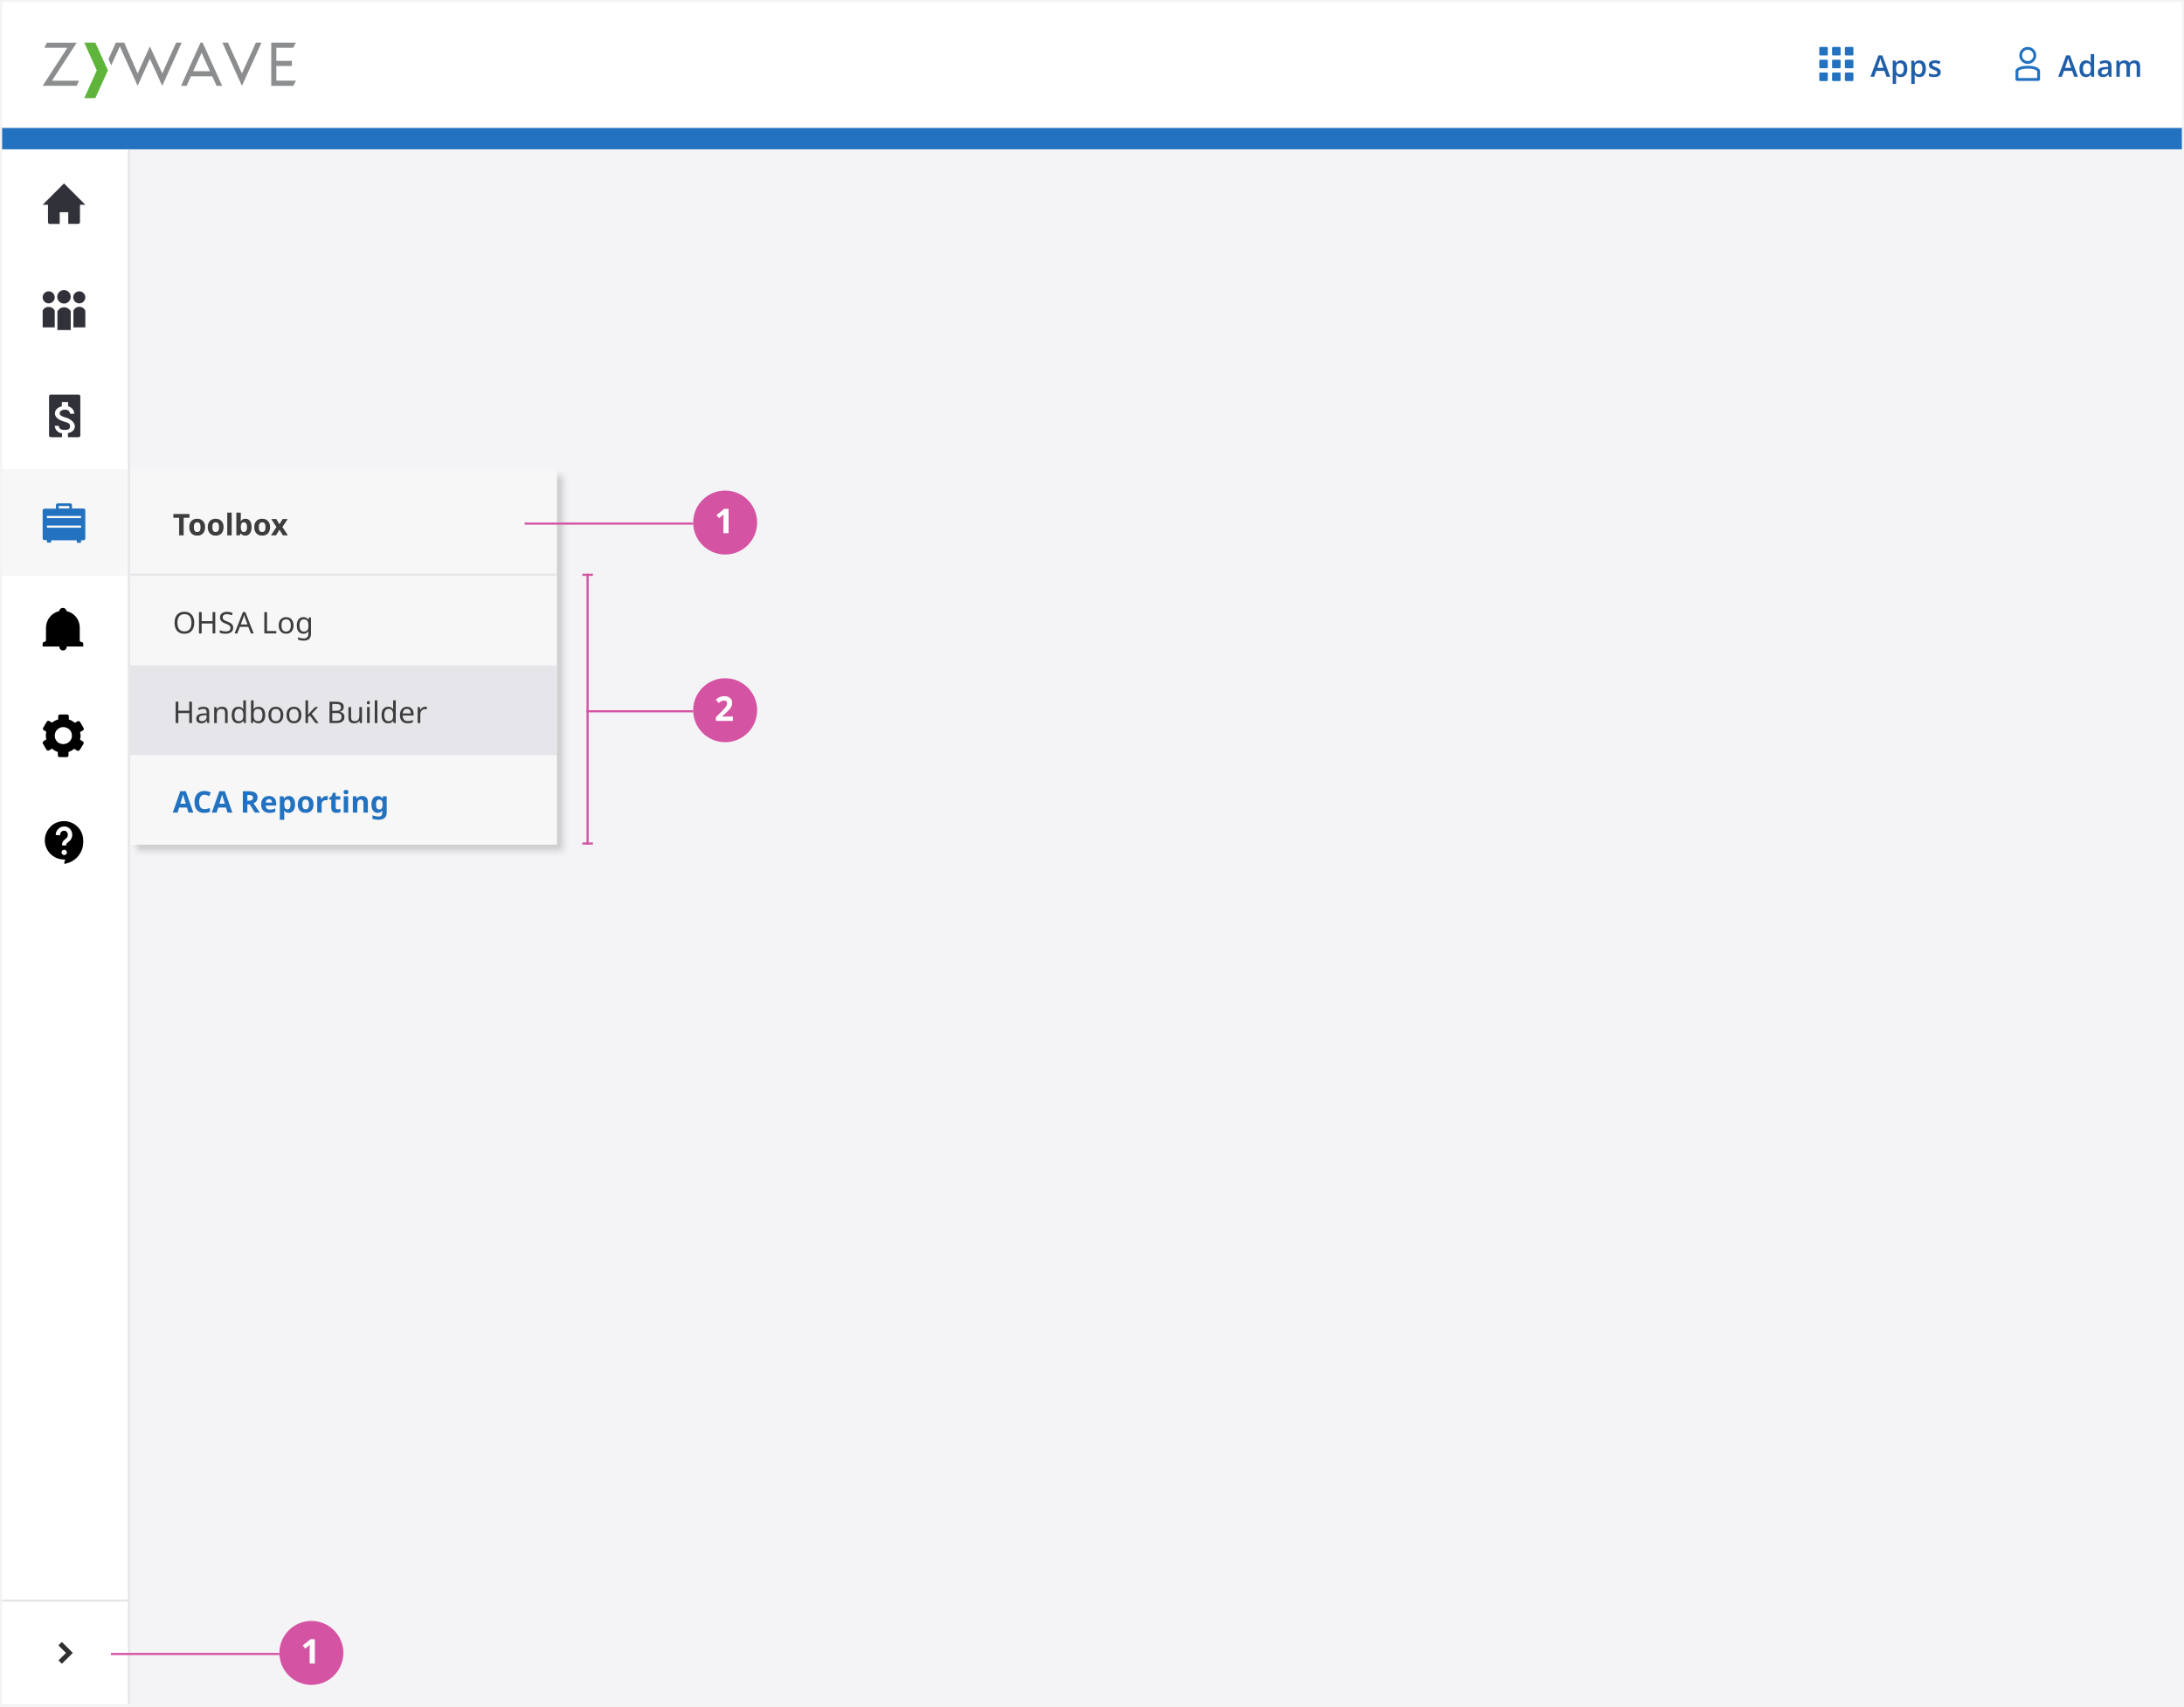
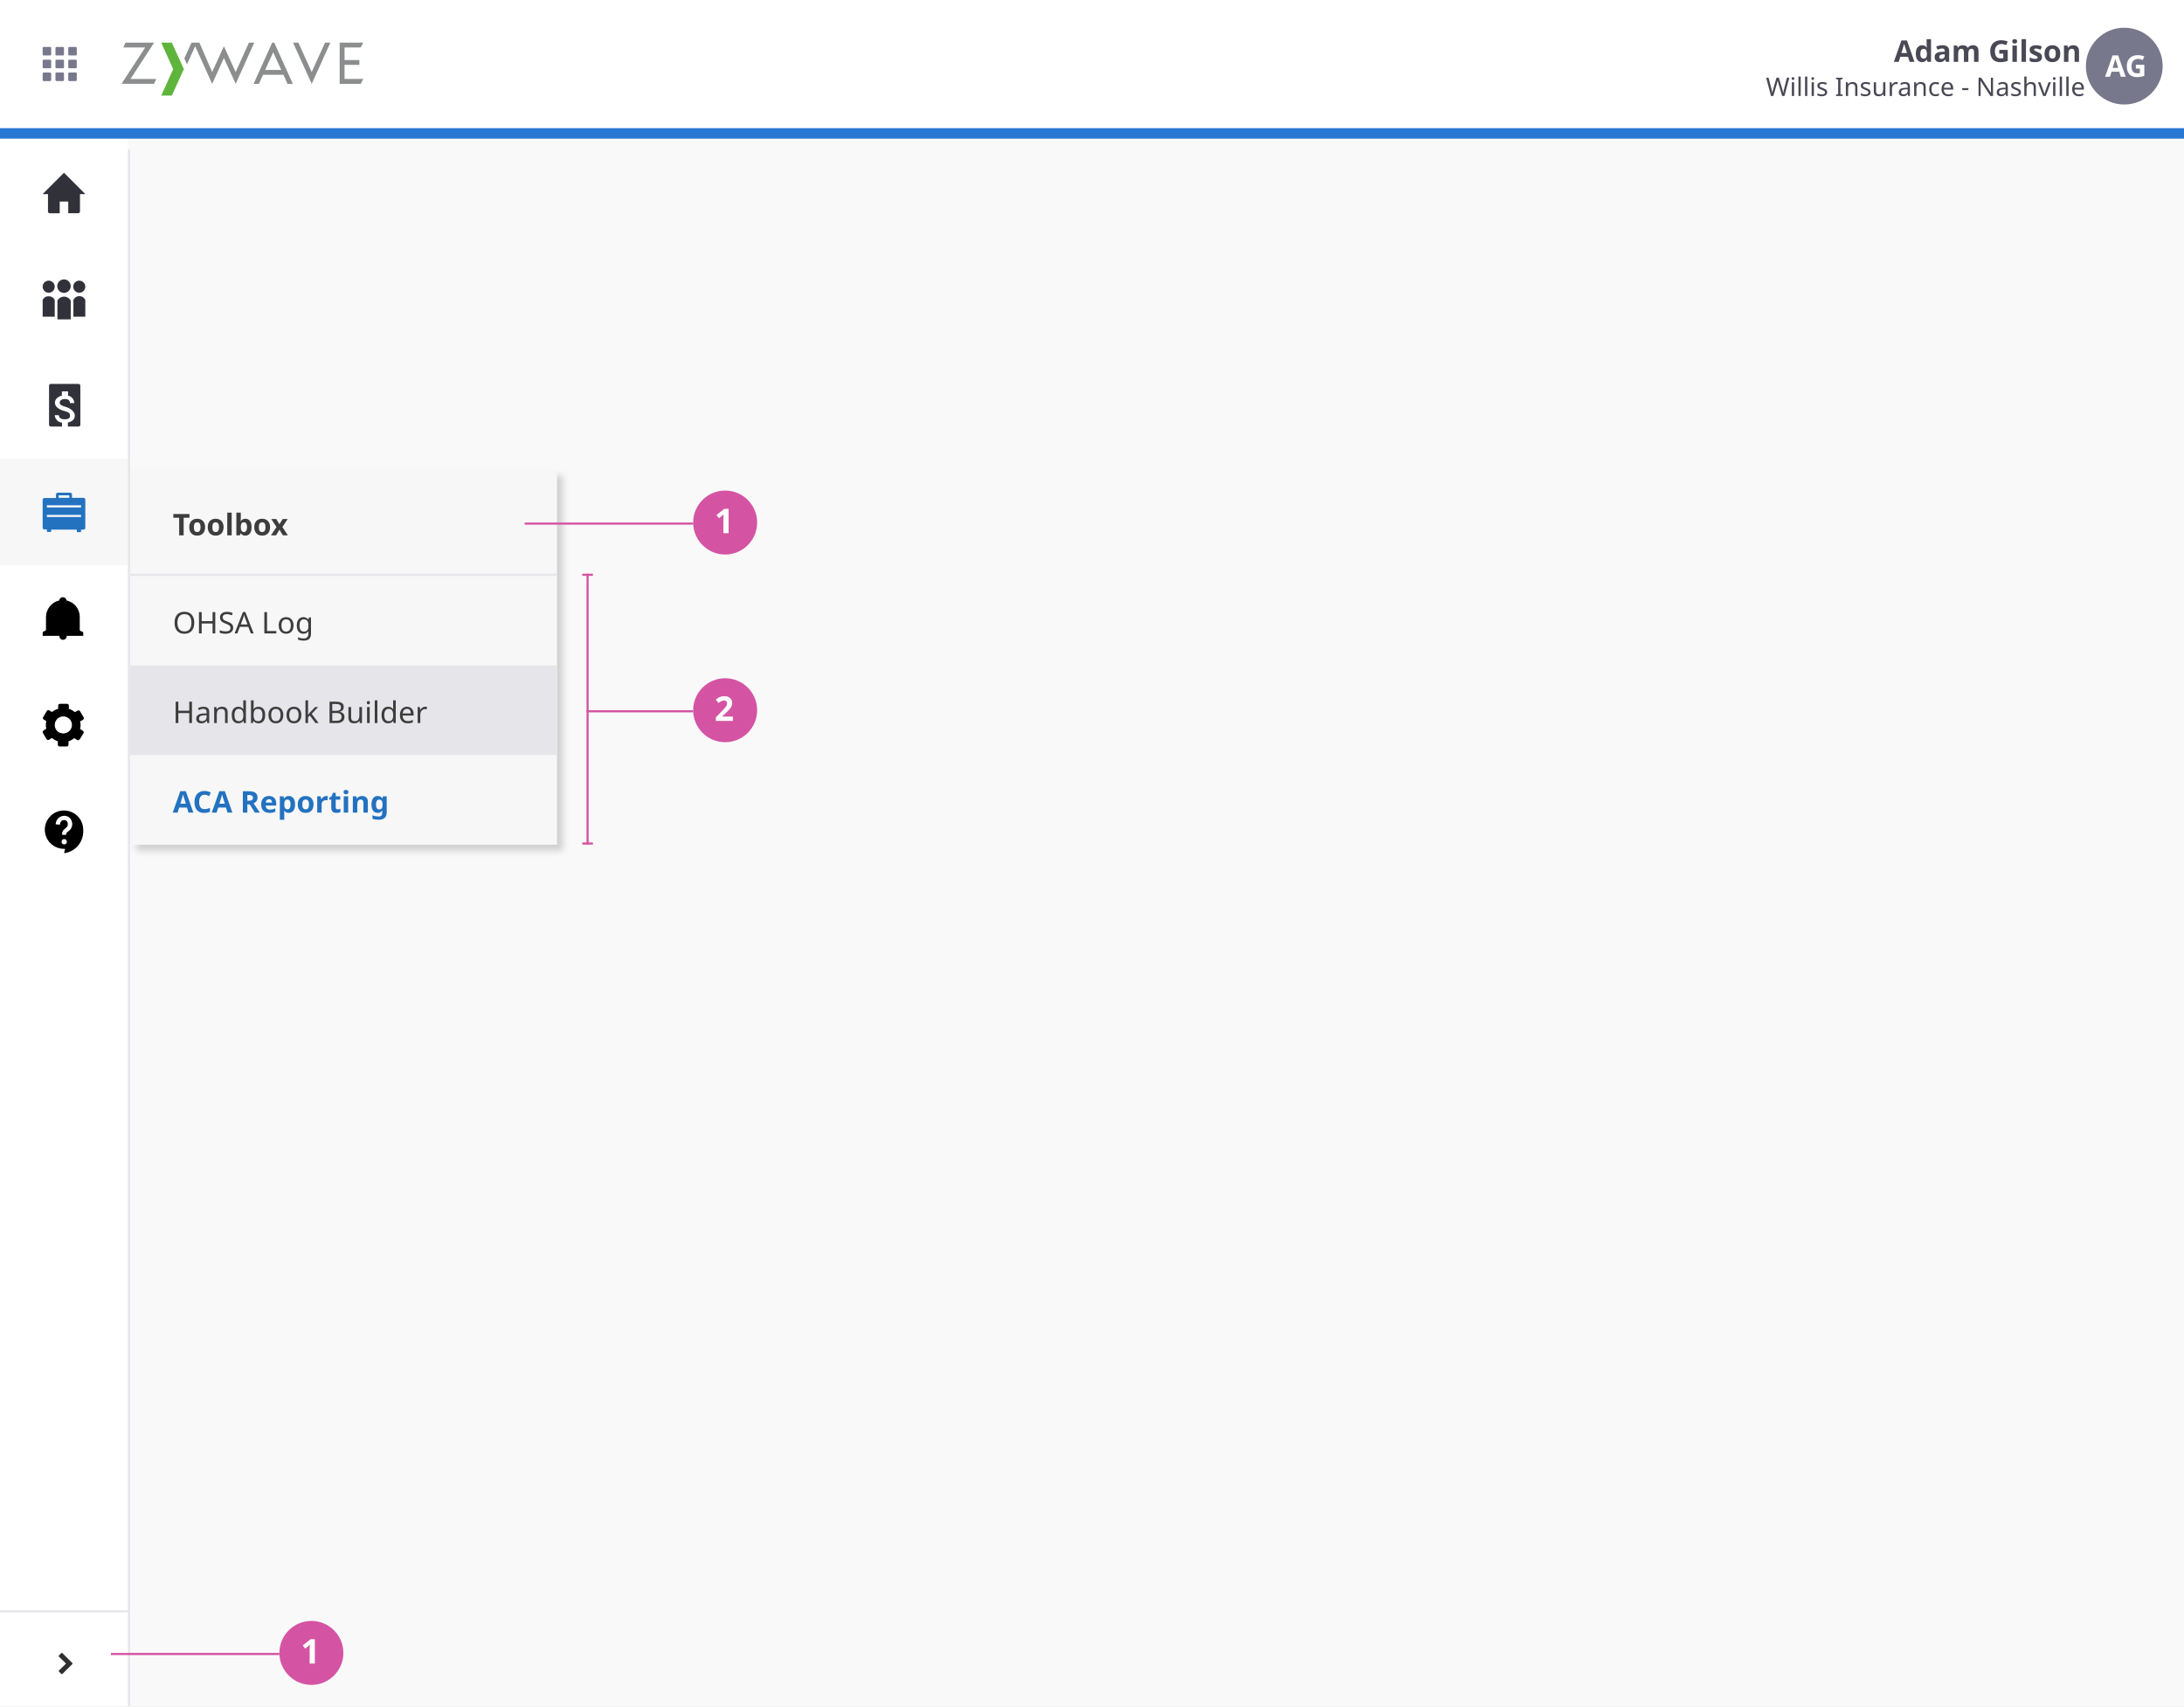
<svg xmlns="http://www.w3.org/2000/svg" width="1024" height="800" viewBox="0 0 1024 800">
  <defs>
-     <filter id="a" x="59.5" y="218.5" width="209" height="185" filterUnits="userSpaceOnUse">
+     <filter id="Rectangle_5362" x="59.5" y="218.5" width="209" height="185" filterUnits="userSpaceOnUse">
      <feOffset dx="3" dy="3" input="SourceAlpha" />
-       <feGaussianBlur stdDeviation="1.5" result="b" />
+       <feGaussianBlur stdDeviation="1.5" result="blur" />
      <feFlood flood-opacity="0.161" />
-       <feComposite operator="in" in2="b" />
+       <feComposite operator="in" in2="blur" />
      <feComposite in="SourceGraphic" />
    </filter>
-     <clipPath id="d">
+     <clipPath id="clip-sidenav-anatomy--desktop-collapsed">
      <rect width="1024" height="800" />
    </clipPath>
  </defs>
-   <g id="c" clip-path="url(#d)">
-     <rect width="1024" height="800" fill="#f4f4f6" />
-     <path d="M0,0H60V730H0V0Z" transform="translate(0 70)" fill="#fff" />
-     <rect width="60" height="50" transform="translate(0 70)" fill="none" />
-     <rect width="1024" height="60" fill="#fff" />
-     <path d="M0,0H1024V10H0Z" transform="translate(0 60)" fill="#2372c0" />
-     <path d="M284.1,240h24.865v24H284.1Z" transform="translate(662.564 -221)" fill="none" />
-     <rect width="82" height="36" rx="18" transform="translate(840 12)" fill="none" />
-     <text transform="translate(893.768 36)" fill="#1f5ea8" font-size="14" font-family="OpenSans-Semibold, Open Sans" font-weight="600">
-       <tspan x="-16.758" y="0">Apps</tspan>
-     </text>
-     <path d="M172,94.5v3a.472.472,0,0,1-.5.5h-3a.472.472,0,0,1-.5-.5v-3a.472.472,0,0,1,.5-.5h3A.472.472,0,0,1,172,94.5Zm5.5-.5h-3a.472.472,0,0,0-.5.5v3a.472.472,0,0,0,.5.5h3a.472.472,0,0,0,.5-.5v-3A.472.472,0,0,0,177.5,94Zm-6,12h-3a.472.472,0,0,0-.5.5v3a.472.472,0,0,0,.5.5h3a.472.472,0,0,0,.5-.5v-3A.472.472,0,0,0,171.5,106Zm12-12h-3a.472.472,0,0,0-.5.5v3a.472.472,0,0,0,.5.5h3a.472.472,0,0,0,.5-.5v-3A.472.472,0,0,0,183.5,94Zm-12,6h-3a.472.472,0,0,0-.5.5v3a.472.472,0,0,0,.5.5h3a.472.472,0,0,0,.5-.5v-3A.472.472,0,0,0,171.5,100Zm6,0h-3a.472.472,0,0,0-.5.5v3a.472.472,0,0,0,.5.5h3a.472.472,0,0,0,.5-.5v-3A.472.472,0,0,0,177.5,100Zm0,6h-3a.472.472,0,0,0-.5.5v3a.472.472,0,0,0,.5.5h3a.472.472,0,0,0,.5-.5v-3A.472.472,0,0,0,177.5,106Zm6-6h-3a.472.472,0,0,0-.5.5v3a.472.472,0,0,0,.5.5h3a.472.472,0,0,0,.5-.5v-3A.472.472,0,0,0,183.5,100Zm0,6h-3a.472.472,0,0,0-.5.5v3a.472.472,0,0,0,.5.5h3a.472.472,0,0,0,.5-.5v-3A.472.472,0,0,0,183.5,106Z" transform="translate(685 -72)" fill="#2372c0" />
-     <rect width="82" height="36" rx="18" transform="translate(932 12)" fill="none" />
-     <rect width="60" height="50" transform="translate(0 70)" fill="none" opacity="0.3" />
-     <text transform="translate(984.768 36)" fill="#1f5ea8" font-size="14" font-family="OpenSans-Semibold, Open Sans" font-weight="600">
-       <tspan x="-19.742" y="0">Adam</tspan>
-     </text>
-     <g transform="translate(940 22)">
-       <path d="M12.981,1.327a2.654,2.654,0,1,1-2.654,2.654,2.654,2.654,0,0,1,2.654-2.654m0-1.327a3.981,3.981,0,1,0,3.981,3.981A3.981,3.981,0,0,0,12.981,0Z" transform="translate(-2.231)" fill="#2372c0" />
-       <path d="M10.75,21.327c3.048,0,4.065.765,4.366,1.1a.226.226,0,0,1,.057.146v2.955a.221.221,0,0,1-.221.221h-8.4a.221.221,0,0,1-.221-.221V22.574a.226.226,0,0,1,.057-.146c.3-.336,1.327-1.1,4.366-1.1m0-1.327c-4.423,0-5.471,1.544-5.693,2.052A.69.69,0,0,0,5,22.335v3.981a.761.761,0,0,0,.756.761h9.987a.765.765,0,0,0,.756-.756V22.34a.69.69,0,0,0-.057-.283C16.226,21.544,15.173,20,10.75,20Z" transform="translate(0 -11.154)" fill="#2372c0" />
-     </g>
-     <rect width="60" height="50" transform="translate(0 220)" fill="#f7f7f7" />
-     <rect width="60" height="50" transform="translate(0 270)" fill="none" />
-     <rect width="60" height="50" transform="translate(0 170)" fill="none" />
-     <rect width="60" height="50" transform="translate(0 320)" fill="none" />
-     <rect width="60" height="50" transform="translate(0 370)" fill="none" />
-     <rect width="60" height="50" transform="translate(0 120)" fill="none" />
-     <rect width="60" height="50" transform="translate(0 750)" fill="none" />
-     <rect width="60" height="1" transform="translate(0 750)" fill="#e6e6ea" />
-     <rect width="1" height="730" transform="translate(60 70)" fill="#e6e6ea" />
-     <g transform="translate(-220.611 -32.669)">
-       <path d="M340.587,52.669l-6.541,14.446L327.5,52.669h-2.616l9.16,20.259,9.167-20.259Z" fill="#8b8d8e" />
-       <path d="M322.153,72.928h2.623L315.63,52.669h-1l-9.146,20.259h2.629l2.006-4.484h10.028Zm-10.965-6.865,3.938-8.684,3.938,8.684Z" fill="#8b8d8e" />
-       <path d="M350.18,63.606h7.281V61.216H350.18V55.048H358.1l1.27-2.379H347.79V72.928h10.328l1.27-2.439H350.18Z" fill="#8b8d8e" />
-       <path d="M303.177,52.669l-6.49,14.446-5.8-12.689-5.748,12.689-6.285-14.446h-3.9l-3.5,7.735,1.313,2.9,4.02-8.874,8.353,18.494,5.748-12.713,5.8,12.713,9.107-20.259Z" fill="#8b8d8e" />
-       <path d="M245,70.511l11.6-17.834h-14.06l-1.085,2.373H252.21l-11.6,17.834h15.978l1.073-2.373Z" fill="#8b8d8e" />
-       <path d="M265.319,52.669h-5.2l5.856,13-5.856,13h5.2l5.894-13Z" fill="#5FB53B" />
-     </g>
-     <rect width="20" height="20" transform="translate(20 85)" fill="none" />
-     <path d="M20,10.6H17.5v8.142a.833.833,0,0,1-.833.833H12V14.1H8v5.5H3.333a.833.833,0,0,1-.833-.833V10.6H0L10,.6Z" transform="translate(20 85.4)" fill="#31313a" />
-     <rect width="20" height="20" transform="translate(20 135)" fill="none" />
-     <g transform="translate(30 145.375)">
-       <g transform="translate(-10 -9.375)">
-         <circle cx="3.167" cy="3.167" r="3.167" transform="translate(6.833)" fill="#31313a" />
-         <path d="M14.55,11.615v8.75H8.3v-8.75a3.5,3.5,0,0,1,6.25,0Z" transform="translate(-1.383 -1.615)" fill="#31313a" />
-         <circle cx="2.833" cy="2.833" r="2.833" transform="translate(14.333 0.583)" fill="#31313a" />
-         <path d="M22.883,11.237v7.833H17.3V11.237a3.046,3.046,0,0,1,5.583,0Z" transform="translate(-2.883 -1.571)" fill="#31313a" />
-         <circle cx="2.833" cy="2.833" r="2.833" transform="translate(0 0.583)" fill="#31313a" />
-         <path d="M5.667,11.249v7.833H0V11.249a3.167,3.167,0,0,1,1.417-1.5A3.083,3.083,0,0,1,2.75,9.5a3.083,3.083,0,0,1,1.417.25,3.167,3.167,0,0,1,1.5,1.5Z" transform="translate(0 -1.582)" fill="#31313a" />
+   <g id="sidenav-anatomy--desktop-collapsed" clip-path="url(#clip-sidenav-anatomy--desktop-collapsed)">
+     <rect width="1024" height="800" fill="#f9f9fa" />
+     <path id="Path_5700" data-name="Path 5700" d="M0,0H60V735H0V0Z" transform="translate(0 65)" fill="#fff" />
+     <rect id="Rectangle_4697" data-name="Rectangle 4697" width="60" height="50" transform="translate(0 65)" fill="none" />
+     <rect id="Rectangle_5301" data-name="Rectangle 5301" width="60" height="50" transform="translate(0 65)" fill="none" opacity="0.3" />
+     <rect id="Rectangle_5294" data-name="Rectangle 5294" width="60" height="50" transform="translate(0 215)" fill="#f7f7f7" />
+     <rect id="Rectangle_5325" data-name="Rectangle 5325" width="60" height="50" transform="translate(0 265)" fill="none" />
+     <rect id="Rectangle_5363" data-name="Rectangle 5363" width="60" height="50" transform="translate(0 165)" fill="none" />
+     <rect id="Rectangle_5335" data-name="Rectangle 5335" width="60" height="50" transform="translate(0 315)" fill="none" />
+     <rect id="Rectangle_5338" data-name="Rectangle 5338" width="60" height="50" transform="translate(0 365)" fill="none" />
+     <rect id="Rectangle_3681" data-name="Rectangle 3681" width="60" height="50" transform="translate(0 115)" fill="none" />
+     <rect id="Rectangle_5289" data-name="Rectangle 5289" width="60" height="50" transform="translate(0 750)" fill="none" />
+     <rect id="Rectangle_5290" data-name="Rectangle 5290" width="60" height="1" transform="translate(0 755)" fill="#e6e6ea" />
+     <rect id="Rectangle_5295" data-name="Rectangle 5295" width="1" height="730" transform="translate(60 70)" fill="#e6e6ea" />
+     <rect id="Rectangle_5317" data-name="Rectangle 5317" width="20" height="20" transform="translate(20 80)" fill="none" />
+     <path id="zui-nav-home" d="M20,10.6H17.5v8.142a.833.833,0,0,1-.833.833H12V14.1H8v5.5H3.333a.833.833,0,0,1-.833-.833V10.6H0L10,.6Z" transform="translate(20 80.4)" fill="#31313a" />
+     <rect id="Rectangle_5319" data-name="Rectangle 5319" width="20" height="20" transform="translate(20 130)" fill="none" />
+     <g id="Accounts" transform="translate(30 140.375)">
+       <g id="Group_8145" data-name="Group 8145" transform="translate(-10 -9.375)">
+         <circle id="Ellipse_6" data-name="Ellipse 6" cx="3.167" cy="3.167" r="3.167" transform="translate(6.833)" fill="#31313a" />
+         <path id="Path_5793" data-name="Path 5793" d="M14.55,11.615v8.75H8.3v-8.75a3.5,3.5,0,0,1,6.25,0Z" transform="translate(-1.383 -1.615)" fill="#31313a" />
+         <circle id="Ellipse_7" data-name="Ellipse 7" cx="2.833" cy="2.833" r="2.833" transform="translate(14.333 0.583)" fill="#31313a" />
+         <path id="Path_5794" data-name="Path 5794" d="M22.883,11.237v7.833H17.3V11.237a3.046,3.046,0,0,1,5.583,0Z" transform="translate(-2.883 -1.571)" fill="#31313a" />
+         <circle id="Ellipse_8" data-name="Ellipse 8" cx="2.833" cy="2.833" r="2.833" transform="translate(0 0.583)" fill="#31313a" />
+         <path id="Path_5795" data-name="Path 5795" d="M5.667,11.249v7.833H0V11.249a3.167,3.167,0,0,1,1.417-1.5A3.083,3.083,0,0,1,2.75,9.5a3.083,3.083,0,0,1,1.417.25,3.167,3.167,0,0,1,1.5,1.5Z" transform="translate(0 -1.582)" fill="#31313a" />
      </g>
    </g>
-     <rect width="20" height="20" transform="translate(20 185)" fill="none" />
-     <g transform="translate(30.333 195)">
-       <path d="M14.667.833V19.167a.833.833,0,0,1-.833.833h-5V18.083c1.75-.333,3.25-1.333,3.25-3.25s-2.25-3.5-4.333-4.083S5,9.667,5,8.75s.917-1.667,2.5-1.667S9.75,7.833,9.833,9h2A3.667,3.667,0,0,0,8.917,5.5v-2H6v2c-1.75.417-3.25,1.583-3.25,3.333S4.5,12,7.083,12.667s2.75,1.333,2.75,2.25-.417,1.667-2.5,1.667-2.667-.833-2.75-1.917H2.667a3.753,3.753,0,0,0,3.417,3.5V20H.833A.833.833,0,0,1,0,19.167V.833A.833.833,0,0,1,.833,0h13A.833.833,0,0,1,14.667.833Z" transform="translate(-7.333 -10)" fill="#31313a" />
+     <rect id="Rectangle_5320" data-name="Rectangle 5320" width="20" height="20" transform="translate(20 180)" fill="none" />
+     <g id="Proposal" transform="translate(30.333 190)">
+       <path id="Path_5802" data-name="Path 5802" d="M14.667.833V19.167a.833.833,0,0,1-.833.833h-5V18.083c1.75-.333,3.25-1.333,3.25-3.25s-2.25-3.5-4.333-4.083S5,9.667,5,8.75s.917-1.667,2.5-1.667S9.75,7.833,9.833,9h2A3.667,3.667,0,0,0,8.917,5.5v-2H6v2c-1.75.417-3.25,1.583-3.25,3.333S4.5,12,7.083,12.667s2.75,1.333,2.75,2.25-.417,1.667-2.5,1.667-2.667-.833-2.75-1.917H2.667a3.753,3.753,0,0,0,3.417,3.5V20H.833A.833.833,0,0,1,0,19.167V.833A.833.833,0,0,1,.833,0h13A.833.833,0,0,1,14.667.833Z" transform="translate(-7.333 -10)" fill="#31313a" />
    </g>
-     <rect width="20" height="20" transform="translate(20 235)" fill="none" />
-     <g transform="translate(30 245.248)">
-       <path d="M19.162,2.416H13.747V.833A.833.833,0,0,0,12.914,0H7.082a.833.833,0,0,0-.833.833V2.5H.833A.833.833,0,0,0,0,3.333v13.08a.833.833,0,0,0,.833.833H2v.916a.25.25,0,0,0,.25.25h1.5a.25.25,0,0,0,.25-.25v-.833H16v.916a.25.25,0,0,0,.25.25h1.5a.25.25,0,0,0,.25-.25v-.916h1.166A.833.833,0,0,0,20,16.5V3.333a.833.833,0,0,0-.75-.916ZM7.5,1.25h5V2.416h-5ZM18,11.414H2v-1H18Zm0-4.5H2v-1H18Z" transform="translate(-10 -9.248)" fill="#2372c0" />
+     <rect id="Rectangle_5320-2" data-name="Rectangle 5320" width="20" height="20" transform="translate(20 230)" fill="none" />
+     <g id="Toolbox" transform="translate(30 240.248)">
+       <path id="Toolbox-2" data-name="Toolbox" d="M19.162,2.416H13.747V.833A.833.833,0,0,0,12.914,0H7.082a.833.833,0,0,0-.833.833V2.5H.833A.833.833,0,0,0,0,3.333v13.08a.833.833,0,0,0,.833.833H2v.916a.25.25,0,0,0,.25.25h1.5a.25.25,0,0,0,.25-.25v-.833H16v.916a.25.25,0,0,0,.25.25h1.5a.25.25,0,0,0,.25-.25v-.916h1.166A.833.833,0,0,0,20,16.5V3.333a.833.833,0,0,0-.75-.916ZM7.5,1.25h5V2.416h-5ZM18,11.414H2v-1H18Zm0-4.5H2v-1H18Z" transform="translate(-10 -9.248)" fill="#2372c0" />
    </g>
-     <g transform="translate(15002 1932)">
-       <rect width="20" height="20" transform="translate(-14982 -1647)" fill="none" />
-       <g transform="translate(-14971 -1635.444)">
-         <path d="M19.038,16.923a.952.952,0,0,0-.952-.952h0a.692.692,0,0,1-.692-.692h0V9.221a7.875,7.875,0,0,0-6.231-7.7V1.346a1.731,1.731,0,0,0-3.375,0,1.3,1.3,0,0,0,0,.173A8.048,8.048,0,0,0,1.558,9.394v5.8a.692.692,0,0,1-.692.692h0A.952.952,0,0,0,0,16.837H0v1.3H7.875v.519a1.731,1.731,0,0,0,3.375,0v-.519h7.788Z" transform="translate(-11 -11.556)" />
+     <g id="Group_8156" data-name="Group 8156" transform="translate(15002 1927)">
+       <rect id="Rectangle_5333" data-name="Rectangle 5333" width="20" height="20" transform="translate(-14982 -1647)" fill="none" />
+       <g id="BellNotifications" transform="translate(-14971 -1635.444)">
+         <path id="Path_5825" data-name="Path 5825" d="M19.038,16.923a.952.952,0,0,0-.952-.952h0a.692.692,0,0,1-.692-.692h0V9.221a7.875,7.875,0,0,0-6.231-7.7V1.346a1.731,1.731,0,0,0-3.375,0,1.3,1.3,0,0,0,0,.173A8.048,8.048,0,0,0,1.558,9.394v5.8a.692.692,0,0,1-.692.692h0A.952.952,0,0,0,0,16.837H0v1.3H7.875v.519a1.731,1.731,0,0,0,3.375,0v-.519h7.788Z" transform="translate(-11 -11.556)" />
      </g>
    </g>
-     <g transform="matrix(1, 0, 0, 1, 0, 0)" filter="url(#a)">
-       <rect width="200" height="176" transform="translate(61 220)" fill="#f7f7f7" />
+     <g transform="matrix(1, 0, 0, 1, 0, 0)" filter="url(#Rectangle_5362)">
+       <rect id="Rectangle_5362-2" data-name="Rectangle 5362" width="200" height="176" transform="translate(61 220)" fill="#f7f7f7" />
    </g>
-     <g transform="translate(15085 1877)">
-       <rect width="20" height="20" transform="translate(-15065 -1542)" fill="none" />
-       <g transform="translate(-15053.409 -1530)">
-         <path d="M18.784,12.583l-1.25-.75A7.667,7.667,0,0,0,17.784,10a8.167,8.167,0,0,0-.25-1.75l1.333-.75A.833.833,0,0,0,19.2,6.333h0L17.534,3.5a.917.917,0,0,0-1.167-.333l-1.25.75a7.917,7.917,0,0,0-2.833-1.583V.833A.833.833,0,0,0,11.451,0H8.117a.833.833,0,0,0-.833.833v1.5a8,8,0,0,0-2.917,1.5l-1.25-.75a.833.833,0,0,0-1.167.25h0L.284,6.167A.833.833,0,0,0,.451,7.333h0l1.25.75a7.833,7.833,0,0,0,0,3.583L.451,12.5a.833.833,0,0,0-.333,1.167h0L1.784,16.5a.833.833,0,0,0,1.167.333h.083L4.367,16a8,8,0,0,0,2.75,1.583v1.583A.833.833,0,0,0,7.951,20h3.333a.833.833,0,0,0,.833-.833V17.583a7.75,7.75,0,0,0,2.667-1.5l1.333.833a.833.833,0,0,0,1.167-.25h.083l1.75-2.833a.833.833,0,0,0-.25-1.167Zm-11.583.5A4,4,0,0,1,5.7,10.5a4.083,4.083,0,0,1,0-.583,4.917,4.917,0,0,1,0-.5A4,4,0,0,1,7.117,6.833L8.2,6.167a3.917,3.917,0,0,1,1.417-.25,3.833,3.833,0,0,1,1.5.25L12.2,6.75a3.917,3.917,0,0,1,1.5,2.667,4.084,4.084,0,0,1,0,.5,3.5,3.5,0,0,1,0,.583,4.083,4.083,0,0,1-2.667,3.167l-1.333.25-1.333-.25a4,4,0,0,1-1.25-.583Z" transform="translate(-11.591 -12)" />
+     <g id="Group_8155" data-name="Group 8155" transform="translate(15085 1872)">
+       <rect id="Rectangle_5334" data-name="Rectangle 5334" width="20" height="20" transform="translate(-15065 -1542)" fill="none" />
+       <g id="GearSettings" transform="translate(-15053.409 -1530)">
+         <path id="Path_5826" data-name="Path 5826" d="M18.784,12.583l-1.25-.75A7.667,7.667,0,0,0,17.784,10a8.167,8.167,0,0,0-.25-1.75l1.333-.75A.833.833,0,0,0,19.2,6.333h0L17.534,3.5a.917.917,0,0,0-1.167-.333l-1.25.75a7.917,7.917,0,0,0-2.833-1.583V.833A.833.833,0,0,0,11.451,0H8.117a.833.833,0,0,0-.833.833v1.5a8,8,0,0,0-2.917,1.5l-1.25-.75a.833.833,0,0,0-1.167.25h0L.284,6.167A.833.833,0,0,0,.451,7.333h0l1.25.75a7.833,7.833,0,0,0,0,3.583L.451,12.5a.833.833,0,0,0-.333,1.167h0L1.784,16.5a.833.833,0,0,0,1.167.333h.083L4.367,16a8,8,0,0,0,2.75,1.583v1.583A.833.833,0,0,0,7.951,20h3.333a.833.833,0,0,0,.833-.833V17.583a7.75,7.75,0,0,0,2.667-1.5l1.333.833a.833.833,0,0,0,1.167-.25h.083l1.75-2.833a.833.833,0,0,0-.25-1.167Zm-11.583.5A4,4,0,0,1,5.7,10.5a4.083,4.083,0,0,1,0-.583,4.917,4.917,0,0,1,0-.5A4,4,0,0,1,7.117,6.833L8.2,6.167a3.917,3.917,0,0,1,1.417-.25,3.833,3.833,0,0,1,1.5.25L12.2,6.75a3.917,3.917,0,0,1,1.5,2.667,4.084,4.084,0,0,1,0,.5,3.5,3.5,0,0,1,0,.583,4.083,4.083,0,0,1-2.667,3.167l-1.333.25-1.333-.25a4,4,0,0,1-1.25-.583Z" transform="translate(-11.591 -12)" />
      </g>
    </g>
-     <g transform="translate(15059 2025)">
-       <rect width="20" height="20" transform="translate(-15039 -1640)" fill="none" />
-       <g transform="translate(-15027.187 -1628.003)">
-         <path d="M11.942.5A9.085,9.085,0,0,0,6.024.5a8.919,8.919,0,0,0-2.417,1.25l-.583.5-.333.333A9,9,0,0,0,9.025,18h.5l-.417,1.667A.25.25,0,0,0,9.275,20h.083a10.28,10.28,0,0,0,8.669-10V9A9,9,0,0,0,11.942.5ZM9.108,15.916a1.25,1.25,0,1,1,1.25-1.25h0A1.25,1.25,0,0,1,9.108,15.916Zm2.667-6.752-1.084.917c-.667.5-.667.5-.667,1.334H8.108A3,3,0,0,1,9.442,8.581l.917-.834a2.167,2.167,0,0,0,.25-2.251,1.584,1.584,0,0,0-1.584-1c-1.75,0-1.917,1.917-1.917,2.167l-2-.167a4.057,4.057,0,0,1,4-4,3.584,3.584,0,0,1,3.417,2.251,4.084,4.084,0,0,1-.75,4.418Z" transform="translate(-10.814 -11.997)" />
+     <g id="Group_8157" data-name="Group 8157" transform="translate(15059 2020)">
+       <rect id="Rectangle_5332" data-name="Rectangle 5332" width="20" height="20" transform="translate(-15039 -1640)" fill="none" />
+       <g id="HelpTraining" transform="translate(-15027.187 -1628.003)">
+         <path id="Path_5824" data-name="Path 5824" d="M11.942.5A9.085,9.085,0,0,0,6.024.5a8.919,8.919,0,0,0-2.417,1.25l-.583.5-.333.333A9,9,0,0,0,9.025,18h.5l-.417,1.667A.25.25,0,0,0,9.275,20h.083a10.28,10.28,0,0,0,8.669-10V9A9,9,0,0,0,11.942.5ZM9.108,15.916a1.25,1.25,0,1,1,1.25-1.25h0A1.25,1.25,0,0,1,9.108,15.916Zm2.667-6.752-1.084.917c-.667.5-.667.5-.667,1.334H8.108A3,3,0,0,1,9.442,8.581l.917-.834a2.167,2.167,0,0,0,.25-2.251,1.584,1.584,0,0,0-1.584-1c-1.75,0-1.917,1.917-1.917,2.167l-2-.167a4.057,4.057,0,0,1,4-4,3.584,3.584,0,0,1,3.417,2.251,4.084,4.084,0,0,1-.75,4.418Z" transform="translate(-10.814 -11.997)" />
      </g>
    </g>
-     <g transform="translate(30 775) rotate(180)">
-       <g transform="translate(-10 -10)">
-         <rect width="20" height="20" fill="none" />
-         <path d="M18.35,18.75l-1.2,1.2a.25.25,0,0,1-.4,0L12,15.2a.25.25,0,0,1,0-.4l4.75-4.7a.25.25,0,0,1,.4,0l1.2,1.2a.25.25,0,0,1,0,.4L15,15l3.4,3.35a.25.25,0,0,1-.05.4Z" transform="translate(-5.95 -5)" fill="#2f2f2f" />
+     <g id="Chevron-left" transform="translate(30 780) rotate(180)">
+       <g id="Group_8160" data-name="Group 8160" transform="translate(-10 -10)">
+         <rect id="Rectangle_5352" data-name="Rectangle 5352" width="20" height="20" fill="none" />
+         <path id="Path_5827" data-name="Path 5827" d="M18.35,18.75l-1.2,1.2a.25.25,0,0,1-.4,0L12,15.2a.25.25,0,0,1,0-.4l4.75-4.7a.25.25,0,0,1,.4,0l1.2,1.2a.25.25,0,0,1,0,.4L15,15l3.4,3.35a.25.25,0,0,1-.05.4Z" transform="translate(-5.95 -5)" fill="#2f2f2f" />
      </g>
    </g>
-     <rect width="200" height="1" transform="translate(61 269)" fill="#e6e6ea" />
-     <text transform="translate(81 251)" fill="#3d3d3d" font-size="14" font-family="SegoeUI-Bold, Segoe UI" font-weight="700">
+     <rect id="Rectangle_5364" data-name="Rectangle 5364" width="200" height="1" transform="translate(61 269)" fill="#e6e6ea" />
+     <text id="Toolbox-3" data-name="Toolbox" transform="translate(81 251)" fill="#3d3d3d" font-size="14" font-family="SegoeUI-Bold, Segoe UI" font-weight="700">
      <tspan x="0" y="0">Toolbox</tspan>
    </text>
-     <text transform="translate(81 297)" fill="#3d3d3d" font-size="14" font-family="SegoeUI, Segoe UI">
+     <text id="OHSA_Log" data-name="OHSA Log" transform="translate(81 297)" fill="#3d3d3d" font-size="14" font-family="SegoeUI, Segoe UI">
      <tspan x="0" y="0">OHSA Log</tspan>
    </text>
-     <text transform="translate(81 381)" fill="#2372c0" font-size="14" font-family="SegoeUI-Bold, Segoe UI" font-weight="700">
+     <text id="ACA_Reporting" data-name="ACA Reporting" transform="translate(81 381)" fill="#2372c0" font-size="14" font-family="SegoeUI-Bold, Segoe UI" font-weight="700">
      <tspan x="0" y="0">ACA Reporting</tspan>
    </text>
-     <rect width="200" height="50" transform="translate(61 220)" fill="none" />
-     <rect width="200" height="42" transform="translate(61 270)" fill="none" />
-     <rect width="200" height="42" transform="translate(61 312)" fill="#e6e6ea" />
-     <rect width="200" height="42" transform="translate(61 354)" fill="none" />
-     <text transform="translate(81 339)" fill="#3d3d3d" font-size="14" font-family="SegoeUI, Segoe UI">
+     <rect id="Rectangle_5357" data-name="Rectangle 5357" width="200" height="50" transform="translate(61 220)" fill="none" />
+     <rect id="Rectangle_5358" data-name="Rectangle 5358" width="200" height="42" transform="translate(61 270)" fill="none" />
+     <rect id="Rectangle_5359" data-name="Rectangle 5359" width="200" height="42" transform="translate(61 312)" fill="#e6e6ea" />
+     <rect id="Rectangle_5360" data-name="Rectangle 5360" width="200" height="42" transform="translate(61 354)" fill="none" />
+     <text id="Handbook_Builder" data-name="Handbook Builder" transform="translate(81 339)" fill="#3d3d3d" font-size="14" font-family="SegoeUI, Segoe UI">
      <tspan x="0" y="0">Handbook Builder</tspan>
    </text>
-     <g transform="translate(-149 217)">
-       <circle cx="15" cy="15" r="15" transform="translate(474 13)" fill="#d454a3" />
-       <text transform="translate(484 33)" fill="#fff" font-size="16" font-family="SegoeUI-Bold, Segoe UI" font-weight="700">
+     <g id="Group_8108" data-name="Group 8108" transform="translate(-149 217)">
+       <circle id="Ellipse_1" data-name="Ellipse 1" cx="15" cy="15" r="15" transform="translate(474 13)" fill="#d454a3" />
+       <text id="_1" data-name="1" transform="translate(484 33)" fill="#fff" font-size="16" font-family="SegoeUI-Bold, Segoe UI" font-weight="700">
        <tspan x="0" y="0">1</tspan>
      </text>
    </g>
-     <g transform="translate(-149 305)">
-       <circle cx="15" cy="15" r="15" transform="translate(474 13)" fill="#d454a3" />
-       <text transform="translate(484 33)" fill="#fff" font-size="16" font-family="SegoeUI-Bold, Segoe UI" font-weight="700">
+     <g id="Group_8185" data-name="Group 8185" transform="translate(-149 305)">
+       <circle id="Ellipse_1-2" data-name="Ellipse 1" cx="15" cy="15" r="15" transform="translate(474 13)" fill="#d454a3" />
+       <text id="_2" data-name="2" transform="translate(484 33)" fill="#fff" font-size="16" font-family="SegoeUI-Bold, Segoe UI" font-weight="700">
        <tspan x="0" y="0">2</tspan>
      </text>
    </g>
-     <rect width="79" height="1" transform="translate(246 245)" fill="#d454a3" />
-     <rect width="50" height="1" transform="translate(275 333)" fill="#d454a3" />
-     <rect width="1" height="127" transform="translate(275 269)" fill="#d454a3" />
-     <rect width="5" height="1" transform="translate(273 269)" fill="#d454a3" />
-     <rect width="5" height="1" transform="translate(273 395)" fill="#d454a3" />
-     <g transform="translate(-343 747)">
-       <circle cx="15" cy="15" r="15" transform="translate(474 13)" fill="#d454a3" />
-       <text transform="translate(484 33)" fill="#fff" font-size="16" font-family="SegoeUI-Bold, Segoe UI" font-weight="700">
+     <rect id="Rectangle_4064" data-name="Rectangle 4064" width="79" height="1" transform="translate(246 245)" fill="#d454a3" />
+     <rect id="Rectangle_5411" data-name="Rectangle 5411" width="50" height="1" transform="translate(275 333)" fill="#d454a3" />
+     <rect id="Rectangle_4076" data-name="Rectangle 4076" width="1" height="127" transform="translate(275 269)" fill="#d454a3" />
+     <rect id="Rectangle_5412" data-name="Rectangle 5412" width="5" height="1" transform="translate(273 269)" fill="#d454a3" />
+     <rect id="Rectangle_5413" data-name="Rectangle 5413" width="5" height="1" transform="translate(273 395)" fill="#d454a3" />
+     <g id="Group_8186" data-name="Group 8186" transform="translate(-343 747)">
+       <circle id="Ellipse_1-3" data-name="Ellipse 1" cx="15" cy="15" r="15" transform="translate(474 13)" fill="#d454a3" />
+       <text id="_1-2" data-name="1" transform="translate(484 33)" fill="#fff" font-size="16" font-family="SegoeUI-Bold, Segoe UI" font-weight="700">
        <tspan x="0" y="0">1</tspan>
      </text>
    </g>
-     <rect width="79" height="1" transform="translate(52 775)" fill="#d454a3" />
-     <g fill="none" stroke="#f4f4f6" stroke-width="1">
-       <rect width="1024" height="800" stroke="none" />
-       <rect x="0.5" y="0.5" width="1023" height="799" fill="none" />
+     <rect id="Rectangle_5414" data-name="Rectangle 5414" width="79" height="1" transform="translate(52 775)" fill="#d454a3" />
+     <g id="Group_13269" data-name="Group 13269" transform="translate(0 60)">
+       <path id="Path_5690" data-name="Path 5690" d="M0,0H1024V5H0Z" fill="#2777d3" />
+     </g>
+     <g id="Group_13268" data-name="Group 13268">
+       <rect id="Rectangle_1" data-name="Rectangle 1" width="1024" height="60" fill="#fff" />
+       <g id="Group_12278" data-name="Group 12278" transform="translate(816)">
+         <rect id="Rectangle_5392" data-name="Rectangle 5392" width="208" height="60" fill="none" />
+         <g id="Group_8927" data-name="Group 8927" transform="translate(72 14)">
+           <text id="Adam_Gilson" data-name="Adam Gilson" transform="translate(81 15)" fill="#494955" font-size="14" font-family="SegoeUI-Semibold, Segoe UI" font-weight="600">
+             <tspan x="-81.033" y="0">Adam Gilson</tspan>
+           </text>
+         </g>
+         <circle id="Ellipse_402" data-name="Ellipse 402" cx="18" cy="18" r="18" transform="translate(162 13)" fill="#78788c" />
+         <text id="Willis_Insurance_-_Nashville" data-name="Willis Insurance - Nashville" transform="translate(153 45)" fill="#494955" font-size="12" font-family="SegoeUI, Segoe UI">
+           <tspan x="-141.047" y="0">Willis Insurance - Nashville</tspan>
+         </text>
+         <text id="AG" transform="translate(171 36)" fill="#fff" font-size="14" font-family="SegoeUI-Semibold, Segoe UI" font-weight="600">
+           <tspan x="0" y="0">AG</tspan>
+         </text>
+       </g>
+       <g id="Group_12989" data-name="Group 12989">
+         <rect id="Rectangle_6530" data-name="Rectangle 6530" width="198" height="60" fill="none" />
+         <g id="Group_72" data-name="Group 72" transform="translate(57 20)">
+           <g id="Group_6" data-name="Group 6">
+             <path id="Path_467" data-name="Path 467" d="M440.678,0l-6.233,13.788L428.193,0H425.7l8.745,19.322L443.19,0Z" transform="translate(-345.294)" fill="#8b8d8e" />
+             <path id="Path_468" data-name="Path 468" d="M343.6,19.322h2.512L337.39,0h-.963L327.7,19.322h2.512l1.908-4.269H341.7ZM333.14,12.787,336.9,4.5l3.759,8.292Z" transform="translate(-265.804)" fill="#8b8d8e" />
+             <path id="Path_469" data-name="Path 469" d="M543.685,10.426h6.951V8.16h-6.951V2.267h7.555L552.45,0H541.4V19.322h9.859L552.468,17h-8.783Z" transform="translate(-439.14)" fill="#8b8d8e" />
+             <path id="Path_470" data-name="Path 470" d="M186.078,0l-6.2,13.788L174.348,1.681l-5.5,12.107L162.864,0h-3.721L155.8,7.385l1.247,2.758,3.834-8.462,7.971,17.641,5.5-12.126,5.534,12.126L188.571,0Z" transform="translate(-126.372)" fill="#8b8d8e" />
+             <path id="Path_471" data-name="Path 471" d="M4.193,17.018,15.262,0H1.851L.812,2.267H11.068L0,19.285H15.243l1.02-2.267Z" fill="#8b8d8e" />
+           </g>
+           <path id="Path_472" data-name="Path 472" d="M103.468,0H98.5l5.591,12.409L98.5,24.8h4.968L109.1,12.409Z" transform="translate(-79.895)" fill="#5fb53b" />
+         </g>
+         <g id="Group_12812" data-name="Group 12812" transform="translate(10 12)">
+           <g id="Icon_Link_-_Hover" data-name="Icon Link - Hover">
+             <rect id="Rectangle_5756" data-name="Rectangle 5756" width="36" height="36" rx="18" fill="none" />
+           </g>
+           <path id="Path_8220" data-name="Path 8220" d="M172,94.5v3a.472.472,0,0,1-.5.5h-3a.472.472,0,0,1-.5-.5v-3a.472.472,0,0,1,.5-.5h3A.472.472,0,0,1,172,94.5Zm5.5-.5h-3a.472.472,0,0,0-.5.5v3a.472.472,0,0,0,.5.5h3a.472.472,0,0,0,.5-.5v-3A.472.472,0,0,0,177.5,94Zm-6,12h-3a.472.472,0,0,0-.5.5v3a.472.472,0,0,0,.5.5h3a.472.472,0,0,0,.5-.5v-3A.472.472,0,0,0,171.5,106Zm12-12h-3a.472.472,0,0,0-.5.5v3a.472.472,0,0,0,.5.5h3a.472.472,0,0,0,.5-.5v-3A.472.472,0,0,0,183.5,94Zm-12,6h-3a.472.472,0,0,0-.5.5v3a.472.472,0,0,0,.5.5h3a.472.472,0,0,0,.5-.5v-3A.472.472,0,0,0,171.5,100Zm6,0h-3a.472.472,0,0,0-.5.5v3a.472.472,0,0,0,.5.5h3a.472.472,0,0,0,.5-.5v-3A.472.472,0,0,0,177.5,100Zm0,6h-3a.472.472,0,0,0-.5.5v3a.472.472,0,0,0,.5.5h3a.472.472,0,0,0,.5-.5v-3A.472.472,0,0,0,177.5,106Zm6-6h-3a.472.472,0,0,0-.5.5v3a.472.472,0,0,0,.5.5h3a.472.472,0,0,0,.5-.5v-3A.472.472,0,0,0,183.5,100Zm0,6h-3a.472.472,0,0,0-.5.5v3a.472.472,0,0,0,.5.5h3a.472.472,0,0,0,.5-.5v-3A.472.472,0,0,0,183.5,106Z" transform="translate(-158 -84)" fill="#78788c" />
+         </g>
+       </g>
    </g>
  </g>
</svg>
